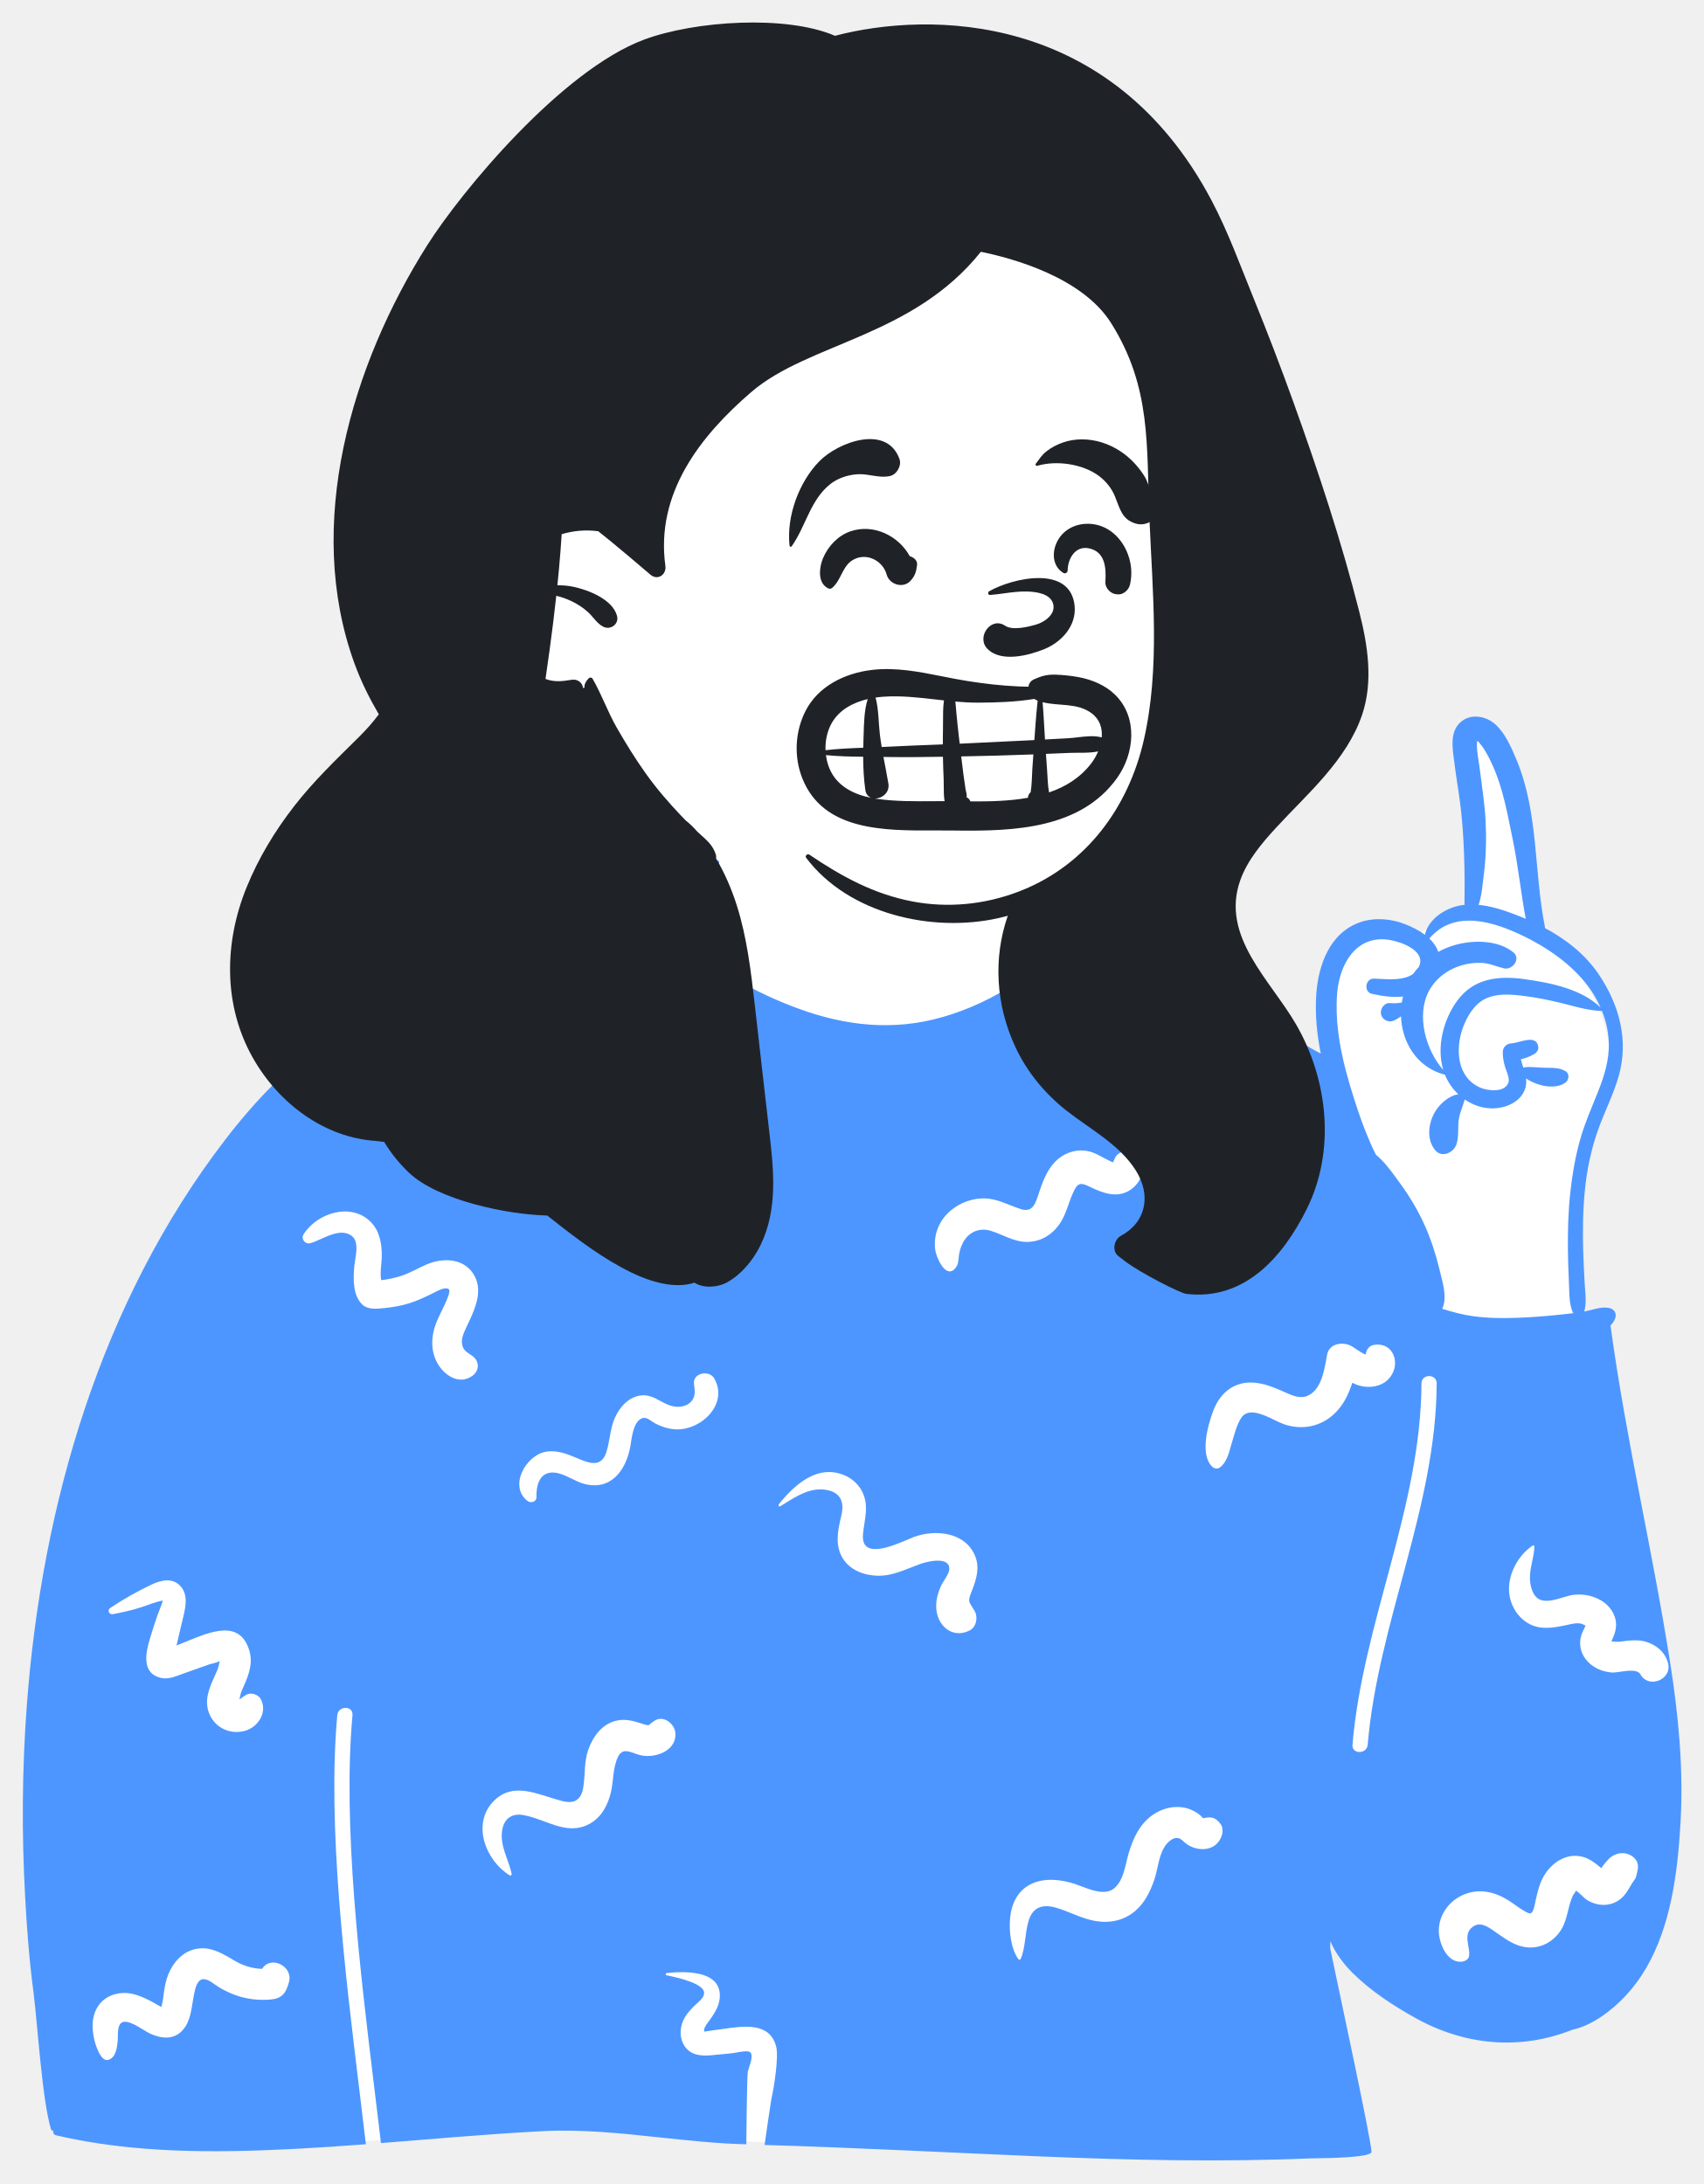
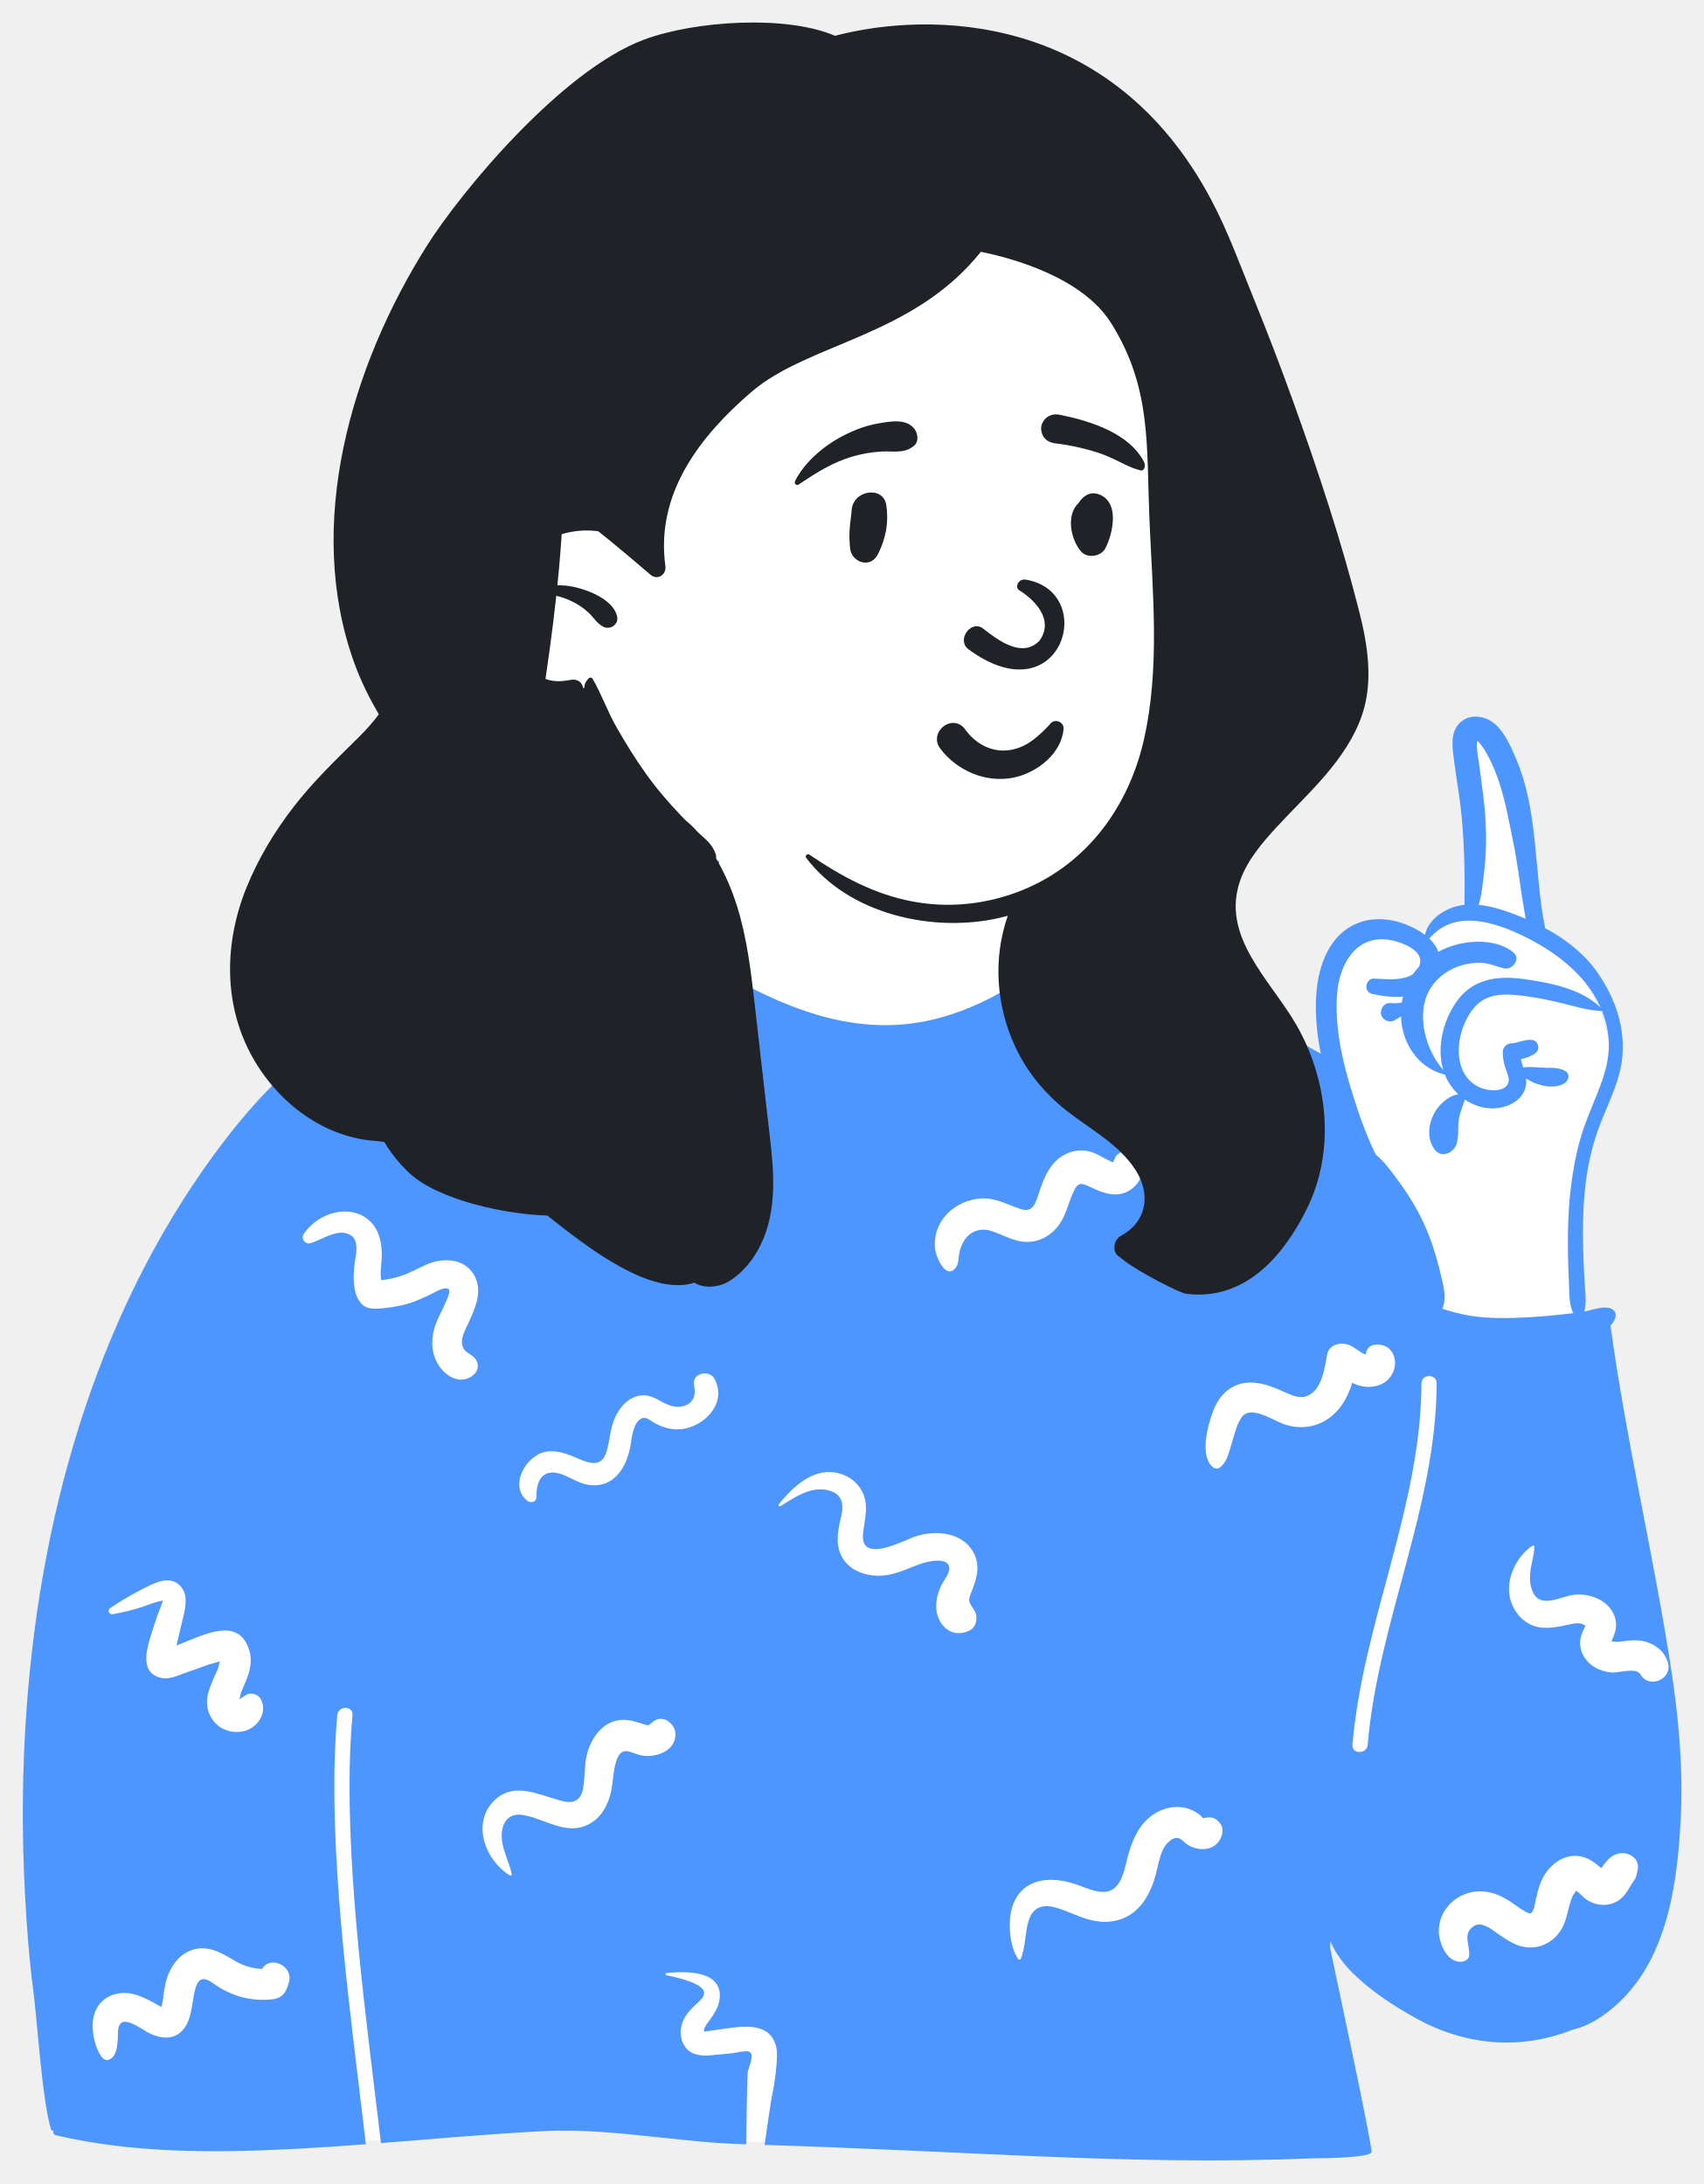
<svg xmlns="http://www.w3.org/2000/svg" viewBox="19 20 896 1149" width="896" height="1149">
  <g>
    <g transform="translate(0 459)">
      <path d="M784.259 98.118C773.942 69.701 781.692 33.723 760.426 10.209C754.136 6.386 750.8 8.513 748.211 15.179C746.648 23.951 742.986 54.154 756.156 54.14C757.813 73.003 756.777 92.003 752.721 110.515C743.001 108.956 735.915 113.951 728.825 117.666C723.538 120.436 718.249 122.494 711.864 120.593C685.505 115.947 677.993 143.627 677.673 166.221C677.286 177.245 676.25 202.943 671.394 213.64C649.416 168.123 603.258 147.4 559.277 137.168C552.383 135.261 546.5 132.655 542.078 128.201C505.022 113.57 522.824 65.634 505.776 38.084C479.092 5.332 447.046 -4.092 406.674 1.521C371.351 5.427 347.34 41.308 349.518 75.177C350.171 82.088 346.023 89.357 343.583 96.469C319.201 125.644 281.262 138.697 248.631 156.326C139.794 209.52 102.076 250.171 59.781 363.361C39.995 405.948 16.316 447.28 8.452 494.183C-0.789 549.453 -0.818 606.031 2.399 661.845C-3.607 662.566 2.929 705.472 8.197 720.335C10.002 725.429 14.327 729.102 19.716 729.017C30.556 734.286 56.007 755.517 67.345 754.813C103.978 752.557 139.586 756.046 174.88 754.242C213.063 752.29 250.878 745.167 289.225 746.091C356.096 747.702 308.22 751.672 377.405 754.813C421.08 756.827 580.418 732.974 623.969 736.868C659.393 744.32 675.554 731.757 670.15 694.75C668.152 680.564 661.772 649.017 682.76 647.677C692.688 648.829 700.906 658.75 708.345 664.547C774.043 713.46 841.16 678.24 846.449 597.83C856.406 530.388 870.367 514.455 840.018 447.107C743.999 196.392 888.663 230.455 790.989 113.023C783.362 119.664 785.301 101.939 784.259 98.118Z" transform="translate(38.98101 -67.00008)" fill="#ffffff" stroke="none" />
      <path d="M774.431 4.041C769.321 -0.538 760.991 -1.819 755.751 3.331C750.762 8.23 751.811 15.953 752.693 22.452C752.746 22.84 752.798 23.225 752.848 23.604L753.285 27.014C754.341 34.945 755.762 42.818 756.581 50.781C757.561 60.401 758.021 69.851 758.221 79.501C758.331 84.591 758.371 89.691 758.271 94.791L758.256 95.66C758.24 96.81 758.247 97.927 758.311 99.031C756.131 99.261 753.981 99.731 751.881 100.472C745.401 102.751 738.952 107.911 737.421 114.791C734.261 112.401 730.561 110.611 727.161 109.261C719.791 106.341 711.011 105.531 703.421 108.161C687.371 113.712 681.311 130.751 680.281 146.331C679.601 156.661 680.611 167.081 682.681 177.302C680.911 176.341 679.141 175.441 677.561 174.511L656.108 161.856C645.131 155.383 634.122 148.92 622.921 142.841C603.971 132.561 583.801 124.331 562.381 124.341C562.381 124.341 544.661 121.311 544.661 121.151C542.341 118.181 540.271 115.031 538.471 111.712C533.751 102.991 532.061 93.351 528.011 84.431C526.541 81.171 522.331 82.751 521.271 85.311C516.961 95.701 520.452 109.031 524.671 118.871C526.771 123.761 529.271 128.371 532.401 132.651C529.091 135.382 525.641 137.931 522.041 140.311C510.251 148.111 497.421 154.141 483.831 158.052C457.841 165.531 432.731 162.761 407.601 153.511C386.181 145.632 364.751 133.661 347.811 119.241C344.981 116.841 342.361 114.261 339.911 111.481L339.836 111.397L339.761 111.321C355.452 101.811 367.761 87.641 366.661 67.661C366.241 60.151 354.441 60.141 354.941 67.661C356.161 85.962 343.571 97.371 328.581 104.921C319.325 104.817 309.364 107.852 300.815 111.281L299.511 111.811C293.611 114.241 287.941 117.231 282.181 119.962L281.254 120.405C280.637 120.702 280.024 121.005 279.411 121.311C263.211 125.931 247.011 130.561 231.061 135.972C206.931 144.151 183.151 154.222 161.951 168.521C140.341 183.091 122.331 201.931 106.511 222.521C41.071 307.701 9.891 414.781 2.061 520.771C-0.399 554.001 -0.619 587.311 1.201 620.581C2.101 637.212 3.351 653.931 5.531 670.462L5.673 671.575C7.796 688.59 10.176 727.908 14.861 743.351C15.031 743.911 15.631 744.041 16.031 743.811C15.771 744.841 16.191 746.081 17.431 746.371C57.645 755.796 100.059 755.673 141.151 753.62L144.231 753.462C156.307 752.828 168.369 751.996 180.426 751.081C179.345 741.759 178.155 731.975 176.926 721.856C169.308 659.179 160.128 583.645 165.387 525.344C165.846 520.249 173.849 520.218 173.387 525.344C168.118 583.749 177.34 659.555 184.964 722.233C185.889 729.829 186.789 737.233 187.638 744.39L188.353 750.47C216.676 748.245 244.975 745.683 273.351 744.201C294.054 743.12 314.759 745.333 335.465 747.547C350.481 749.152 365.497 750.758 380.512 751.106C380.559 748.935 380.837 716.071 381.302 712.935L381.331 712.78C381.437 712.352 381.636 711.753 381.866 711.055C382.805 708.215 384.282 703.744 382.358 702.554C381.093 701.772 377.537 702.422 375.068 702.874C374.235 703.026 373.525 703.156 373.07 703.2L365.789 703.913C364.576 704.031 363.362 704.147 362.149 704.261L361.836 704.289C356.322 704.769 350.816 704.154 347.712 698.891C345.021 694.328 345.639 688.415 348.359 684.032C349.772 681.755 351.675 679.758 353.59 677.903C355.327 676.221 358.17 674.253 358.332 671.583C358.617 666.885 346.002 663.777 340.323 662.558L338.557 662.19C337.83 662.042 338.088 661.056 338.719 660.994C347.671 660.111 365.888 659.391 366.584 672.14C366.87 677.358 364.251 681.566 361.357 685.616L360.82 686.362C360.77 686.429 360.708 686.511 360.638 686.604C359.764 687.761 357.513 690.739 358.572 691.842C358.532 691.8 362.775 691.177 364.518 690.936L366.787 690.639C367.477 690.545 368.186 690.443 368.909 690.34C379.472 688.827 393.087 686.878 396.267 699.9C397.586 705.302 395.08 721.586 393.781 726.821L393.77 726.869C393.472 728.271 390.802 746.578 390.254 750.696L390.159 751.462C435.993 752.798 485.816 755.403 531.601 757.341L535.328 757.497C582.538 759.449 629.804 760.5 677.041 758.531L677.129 758.528C677.505 758.516 678.248 758.506 679.265 758.492C686.811 758.393 709.445 758.095 709.341 755.041C709.122 748.619 692.65 672.118 688.328 651.418L687.751 648.632C687.557 647.689 687.61 646.721 687.662 645.75C687.688 645.275 687.714 644.802 687.711 644.331C690.452 650.701 694.921 656.531 699.551 661.111C709.081 670.531 720.721 678.121 732.391 684.632C758.341 699.121 787.441 701.811 814.961 690.851C820.271 689.671 825.16 687.311 829.721 684.291C839.681 677.701 847.901 668.552 853.881 658.241C866.678 636.217 870.31 608.465 871.788 583.281L871.941 580.561C873.391 553.132 870.821 525.962 866.601 498.871C857.291 439.161 843.141 380.222 835.041 320.321C835.971 319.401 836.741 318.321 837.321 317.031C838.651 314.071 837.021 311.451 833.881 311.041C830.767 310.632 828.03 311.338 825.165 312.078C824.323 312.296 823.469 312.516 822.591 312.712C822.141 312.811 821.691 312.901 821.231 312.972L821.376 312.417C822.285 308.692 821.971 304.779 821.661 300.922C821.57 299.788 821.48 298.659 821.421 297.541C821.131 292.052 820.841 286.561 820.681 281.061C820.381 270.441 820.521 259.802 821.561 249.222C822.621 238.441 824.831 227.831 828.441 217.621C831.821 208.031 836.561 198.951 839.351 189.151C844.751 170.212 839.641 151.601 828.871 135.621C821.782 125.101 811.771 117.281 800.681 111.291C794.621 81.651 797.411 50.632 785.431 22.302C782.761 16.001 779.631 8.691 774.431 4.041ZM764.91 13.002L764.941 12.861C765.321 12.972 765.651 13.212 765.931 13.581C767.211 15.191 768.341 16.701 769.391 18.501C777.259 32.029 780.116 47.249 783.16 62.371L783.711 65.091C786.511 78.761 787.891 92.671 790.471 106.382C788.411 105.501 786.341 104.671 784.261 103.882C778.461 101.701 772.081 99.651 765.702 99.041C767.361 94.001 767.741 88.241 768.381 83.331L768.542 82.047C769.63 73.037 769.817 63.65 769.331 54.601C768.831 45.191 767.301 35.841 766.141 26.501L766.066 25.919C765.937 24.96 765.779 23.971 765.619 22.965C765.093 19.667 764.539 16.198 764.891 13.081C764.897 13.055 764.904 13.028 764.91 13.002ZM760.702 107.341C752.952 107.341 745.631 109.871 739.771 116.761C741.861 118.751 743.531 121.061 744.452 123.771C747.321 122.201 750.361 120.972 753.471 120.101C762.961 117.451 775.941 117.491 783.921 124.001C788.101 127.401 783.511 133.501 779.011 132.451C774.981 131.511 771.481 129.771 767.251 129.571C763.581 129.391 759.981 129.871 756.461 130.931C751.091 132.552 746.211 135.621 742.621 139.851C741.421 141.271 740.371 142.811 739.491 144.472C732.791 157.191 737.841 175.431 747.091 185.901C743.461 173.841 747.081 159.621 754.311 149.632C763.015 137.604 776.034 136.241 789.749 138.118L790.202 138.181C803.471 140.052 819.901 143.321 829.821 153.071C828.831 150.821 827.691 148.641 826.41 146.531C818.891 134.151 806.421 124.491 793.481 117.601C791.311 116.431 789.121 115.351 786.941 114.351C778.651 110.541 769.411 107.341 760.702 107.341ZM691.271 145.621C692.481 130.531 700.961 114.861 718.481 117.431C724.351 118.291 737.381 122.811 734.631 130.731C734.521 131.052 734.401 131.361 734.261 131.651C733.181 132.811 732.181 134.041 731.281 135.341C726.687 138.738 719.112 138.307 713.291 137.976C712.63 137.939 711.991 137.902 711.382 137.873L710.651 137.841C706.101 137.671 705.051 144.861 709.571 145.851C714.821 147.011 720.501 147.901 725.931 147.281C725.671 148.321 725.461 149.371 725.301 150.421C725.051 150.472 724.811 150.521 724.561 150.561C722.751 150.861 720.921 150.851 719.101 150.701C715.911 150.462 713.641 153.991 714.421 156.851C715.271 159.921 718.801 161.222 721.551 159.741C722.702 159.132 723.801 158.451 724.861 157.691C725.341 171.361 733.161 184.382 747.531 188.311C747.671 188.351 747.801 188.341 747.911 188.291C749.461 192.231 751.921 195.802 754.991 198.691C750.571 199.281 746.231 203.021 743.841 206.281C739.351 212.441 737.761 222.071 742.871 228.151C746.361 232.311 752.391 229.472 753.952 225.231C754.858 222.782 754.899 219.985 754.94 217.191C754.97 215.183 754.999 213.176 755.351 211.302C755.991 207.891 757.471 204.731 758.391 201.441C762.901 204.561 768.301 206.341 773.952 206.101C780.311 205.831 787.421 202.712 789.901 196.451C790.741 194.341 790.861 192.331 790.611 190.361C796.351 194.241 805.681 196.481 811.191 192.661C813.291 191.201 813.741 187.791 811.191 186.431C808.428 184.956 805.945 184.803 803.097 184.775L801.091 184.761C799.691 184.746 798.297 184.653 796.905 184.559C794.646 184.407 792.391 184.256 790.121 184.441C789.791 184.472 789.481 184.561 789.202 184.701C788.731 183.241 788.251 181.771 787.911 180.271C790.391 179.722 792.771 178.821 795.051 177.472C796.181 176.791 797.251 175.321 797.081 173.921C796.44 168.618 791.413 169.935 787.076 171.072C785.525 171.478 784.063 171.861 782.921 171.911L782.702 171.925C780.315 172.123 778.439 173.976 778.391 176.431C778.331 179.231 778.861 181.871 779.671 184.552C779.826 185.058 780.039 185.629 780.265 186.236C781.046 188.328 781.99 190.857 781.301 192.701C779.321 197.921 770.531 196.911 766.681 195.261C754.264 189.959 753.343 175.006 757.359 163.802L757.611 163.121C759.871 157.212 763.621 151.052 769.571 148.281C775.069 145.73 781.552 146.055 787.503 146.723L789.021 146.901C796.161 147.761 803.311 149.212 810.291 150.981C816.871 152.641 823.321 154.611 830.131 154.861C830.282 154.871 830.41 154.811 830.511 154.731C832.681 160.081 833.961 165.741 834.151 171.561C834.452 180.722 831.681 189.351 828.321 197.751C824.921 206.251 821.241 214.561 818.831 223.411C816.441 232.141 814.91 241.132 813.931 250.121C812.801 260.391 812.521 270.741 812.651 281.061C812.721 286.561 812.891 292.052 813.171 297.541L813.196 298.089C813.234 298.966 813.257 299.855 813.281 300.75C813.39 304.905 813.502 309.187 815.081 312.972C815.211 313.291 815.391 313.581 815.601 313.841C815.044 313.911 814.486 313.977 813.928 314.041L808.542 314.634C801.067 315.43 793.568 316.016 786.061 316.291C778.291 316.571 770.281 316.501 762.581 315.421C757.001 314.641 751.781 313.171 746.531 311.552C748.978 306.349 747.332 299.8 745.885 294.045C745.751 293.513 745.619 292.988 745.492 292.471L745.012 290.489C743.062 282.553 740.552 274.778 737.181 267.321C733.641 259.491 729.311 252.291 724.241 245.351L723.715 244.626L721.754 241.936C718.77 237.864 715.487 233.627 711.651 230.481C710.531 228.321 709.531 226.071 708.541 223.831C705.291 216.411 702.621 208.712 700.161 201.001C698.631 196.201 697.171 191.321 695.871 186.382C692.401 173.061 690.181 159.321 691.271 145.621ZM349.057 191.831C347.814 184.384 354.309 176.138 362.09 180.33C365.1 181.952 366.101 186.171 364.375 189.048L364.199 189.35C364.018 189.649 363.82 189.936 363.612 190.216L363.62 190.248C364.241 190.906 364.452 192.484 364.562 193.679L364.665 194.922C364.871 197.999 364.109 200.915 362.046 203.3C358.019 207.956 352.591 208.298 346.956 207.788L345.919 207.686C345.689 207.662 345.407 207.605 345.1 207.543C344.428 207.408 343.642 207.249 343.056 207.359C342.92 207.53 342.544 207.93 342.47 208.363C342.126 210.366 342.371 212.337 342.87 214.296C343.15 215.397 343.458 216.494 343.767 217.59C345.11 222.366 346.45 227.129 345.426 232.177C344.284 237.809 340.246 242.583 334.682 244.265C330.651 245.482 326.59 245.063 322.515 244.642C321.404 244.527 320.292 244.412 319.18 244.33C313.829 243.936 309.948 244.949 309.481 251.036C309.313 253.218 309.796 255.441 310.276 257.654C311.014 261.054 311.747 264.432 310.113 267.61C309.775 268.268 309.025 268.413 308.366 268.321C301.694 267.391 298.011 258.332 297.341 252.446C296.599 245.929 298.926 238.811 304.179 234.692C309.265 230.703 315.699 230.714 321.819 231.333L321.991 231.351C322.549 231.412 323.144 231.494 323.756 231.579C327.973 232.164 332.998 232.861 332.093 227.176C331.681 224.589 330.867 222.165 330.056 219.752C328.873 216.228 327.697 212.726 327.793 208.771C327.955 202.084 331.256 195.559 337.969 193.405C340.813 192.493 343.568 192.665 346.409 192.995L348.217 193.216C348.609 193.316 349.002 193.386 349.399 193.434C349.268 192.872 349.163 192.382 349.117 192.157L349.057 191.831ZM561.209 228.85C554.388 227.026 547.21 229.511 542.519 234.661C538.577 238.99 536.535 244.306 534.711 249.74L533.669 252.866C532.153 257.292 530.411 260.805 524.992 259.117C522.93 258.475 520.951 257.692 518.988 256.916C514.337 255.076 509.783 253.274 504.472 253.483C497.606 253.754 490.887 256.707 486.107 261.657C481.217 266.72 478.883 273.774 479.921 280.725L479.989 281.15C480.53 284.352 485.213 295.78 490.177 290.519C492.392 288.173 491.955 285.576 492.481 282.595C492.981 279.755 494.051 276.97 495.804 274.667C498.912 270.585 503.911 268.994 508.798 270.438C515.244 272.343 520.937 276.27 527.881 276.362C535.186 276.46 541.388 272.672 545.417 266.725C548.67 261.924 549.83 256.305 552.119 251.085L552.339 250.587C554.261 246.292 555.571 244.741 559.973 246.795L561.511 247.533C568.102 250.664 575.515 253.531 582.33 249.115C588.661 245.014 591.36 236.772 586.035 230.771C583.097 227.458 576.296 228.022 574.387 232.272C574.052 233.003 573.741 233.744 573.435 234.487C572.852 234.309 572.285 234.093 571.747 233.791C568.175 232.181 565.073 229.884 561.209 228.85ZM183.119 266.009C172.737 255.328 154.72 261.118 147.619 272.448C146.146 274.797 148.579 277.775 151.165 277.061C152.887 276.587 154.807 275.723 156.822 274.818C162.037 272.473 167.888 269.843 172.6 272.921C176.503 275.471 175.548 281.337 174.799 285.939C174.619 287.046 174.451 288.079 174.365 288.976L174.301 289.666C173.74 295.962 173.613 304.576 178.517 309.288C181.339 312.001 185.668 311.634 189.39 311.247L190.574 311.124C194.962 310.683 199.321 309.909 203.524 308.559C207.388 307.319 211.049 305.634 214.679 303.849L215.587 303.401C215.766 303.312 215.992 303.194 216.254 303.057C218.342 301.963 222.732 299.665 224.158 301.429C224.932 302.388 223.214 306.345 222.612 307.733C222.563 307.844 222.522 307.94 222.49 308.015C220.862 311.821 218.792 315.405 217.299 319.279C214.668 326.104 214.448 333.804 218.143 340.317C221.723 346.628 229.48 351.741 236.355 346.893C240.291 344.117 240.28 339.067 236.355 336.289C234.278 334.819 232.184 333.85 231.326 331.384C230.206 328.169 231.647 324.758 233.042 321.782L234.712 318.241C238.412 310.334 242.109 301.24 236.94 293.158C231.602 284.813 220.753 284.681 212.546 288.157C207.862 290.141 203.588 292.802 198.707 294.337C195.33 295.4 191.94 296.11 188.481 296.499C187.989 293.845 188.255 290.988 188.514 288.194C188.662 286.608 188.808 285.041 188.812 283.543C188.83 277.262 187.66 270.681 183.119 266.009ZM685.99 335.693C687.066 329.947 693.632 328.886 698.035 330.793C700.38 331.808 703.437 334.675 706.233 335.599L706.382 335.262C706.642 333.127 708.078 331.037 710.266 330.623C721.378 328.52 725.331 341.527 718.043 348.778C714.16 352.642 708.11 353.37 703.01 351.989C701.671 351.627 700.428 351.091 699.23 350.472C697.354 356.451 694.626 362.1 690.012 366.563C682.707 373.628 672.794 375.558 663.235 372.255C661.936 371.807 660.325 371.025 658.555 370.165C652.387 367.172 644.278 363.236 640.675 369.162C638.18 373.266 637.047 378.282 635.665 382.837L635.552 383.212C634.25 387.598 633.29 392.274 629.498 395.12C628.348 395.983 626.459 395.532 625.522 394.607C619.102 388.274 623.065 373.341 625.997 365.534L626.314 364.706C629.949 355.414 637.604 349.468 647.881 350.442C652.946 350.922 657.455 352.655 662.08 354.676C662.566 354.888 663.07 355.118 663.587 355.354C667.166 356.984 671.404 358.916 675.156 357.541C682.021 355.025 684.058 346.293 685.337 339.309L685.99 335.693ZM363.661 348.19C361.048 343.589 352.276 345.235 353.003 351.076L353.235 352.894C353.533 355.382 353.598 357.72 351.879 359.933C349.793 362.619 346.222 363.431 342.981 363.02C340.12 362.658 337.692 361.341 335.285 360.036C331.918 358.211 328.595 356.409 324.191 357.275C318.061 358.481 313.828 363.497 311.377 368.966C308.782 374.758 308.837 381.037 306.904 387.001C304.678 393.86 299.931 393.544 294.003 391.144L292.727 390.62C292.389 390.479 292.051 390.338 291.713 390.197C286.375 387.963 280.989 385.71 275.047 386.769C264.552 388.642 255.514 404.779 265.347 412.571C267.122 413.977 270.224 413.243 270.149 410.583L270.139 410.079C270.089 405.239 271.31 398.992 276.858 397.851C280.72 397.057 284.913 399.098 288.883 401.032C290.959 402.043 292.975 403.024 294.851 403.555C309 407.557 317.06 396.908 319.463 384.313L319.55 383.831C320.318 379.422 320.924 371.264 325.535 369.2C327.379 368.374 329.316 369.692 331.037 370.863C331.61 371.253 332.158 371.627 332.672 371.899C335.865 373.593 339.291 374.669 342.903 374.944C356.265 375.963 371.448 361.91 363.661 348.19ZM743.625 350.815C743.649 345.667 735.649 345.661 735.625 350.815C735.33 416.036 704.818 476.322 699.337 540.895C698.903 546.025 706.905 545.996 707.337 540.895C712.82 476.303 743.33 416.141 743.625 350.815ZM397.628 414.395C406.028 403.897 418.32 392.925 432.634 399.349C437.882 401.704 441.829 406.424 443.017 412.08C443.922 416.393 443.269 420.549 442.61 424.747C442.339 426.478 442.066 428.215 441.901 429.974C440.631 443.474 456.738 436.633 465.329 432.985C466.471 432.5 467.481 432.071 468.299 431.754L468.708 431.599C479.903 427.474 495.573 428.983 500.799 441.44C503.415 447.677 501.561 453.795 499.232 459.737L498.686 461.126C497.169 465.079 497.571 465.706 499.181 468.219C499.58 468.841 500.052 469.578 500.588 470.509C502.506 473.841 501.558 479.026 497.881 480.834C488.422 485.482 480.428 477.7 480.381 468.119C480.362 464.277 481.417 460.643 483.002 457.183C483.401 456.312 484.01 455.353 484.645 454.353C485.938 452.318 487.338 450.113 487.289 448.141C487.131 441.705 475.704 444.531 472.572 445.612L471.988 445.816C470.302 446.415 468.638 447.072 466.976 447.729C461.371 449.943 455.806 452.141 449.584 451.994C442.591 451.828 435.124 449.117 431.297 442.913C427.243 436.343 428.491 429.03 430.119 421.965L430.568 420.035C432.1 413.174 430.194 408.14 422.5 406.813C414.358 405.41 407.036 410.015 400.406 414.186C400.115 414.369 399.826 414.551 399.538 414.732L398.423 415.427C397.74 415.849 397.195 414.937 397.628 414.395ZM795.012 436.642C795.024 436.198 794.478 435.858 794.095 436.116C785.198 442.097 779.246 454.585 782.589 465.224C784.212 470.39 787.664 474.921 792.51 477.429C798.535 480.545 805.188 479.359 811.518 478.026L814.207 477.451C816.102 477.052 817.972 476.76 819.901 477.292C820.563 477.475 821.331 478.052 821.96 478.176C821.7 478.618 821.424 479.385 821.284 479.669L820.825 480.592C820.365 481.527 819.916 482.499 819.634 483.482C818.688 486.777 818.922 490.315 820.454 493.39C823.308 499.118 829.294 502.347 835.526 502.895C836.677 502.997 838.371 502.755 840.227 502.49C844.354 501.899 849.28 501.195 850.806 503.912C855.196 511.73 867.697 506.472 865.267 497.815C863.624 491.962 858.963 488.18 853.188 486.597C850.111 485.754 846.926 485.868 843.797 486.213C842.571 486.348 841.349 486.538 840.122 486.668L839.207 486.753C839.291 486.743 838.742 486.724 838.019 486.699C837.189 486.67 836.131 486.632 835.54 486.593L835.778 485.952C835.813 485.861 835.845 485.782 835.874 485.721C837.118 483.06 838.04 480.409 837.965 477.436C837.828 472.075 834.358 467.398 829.799 464.817C825.596 462.436 820.591 461.486 815.813 462.017C814.029 462.216 811.989 462.827 809.872 463.461C805.755 464.694 801.342 466.017 797.932 464.569C794.041 462.917 792.72 457.156 792.66 453.381C792.612 450.383 793.225 447.467 793.838 444.55C794.387 441.935 794.937 439.319 795.012 436.642ZM67.63 456.676C72.642 454.286 78.812 452.806 83.024 457.576C86.748 461.796 85.816 467.521 84.617 472.662L83.286 478.241C82.637 480.944 81.981 483.644 81.381 486.36C81.211 487.127 81.01 487.91 80.807 488.702C82.479 488.059 84.223 487.339 86.007 486.602C99.065 481.212 114.256 474.94 119.151 491.442C121.093 497.993 118.886 503.935 116.34 509.774L114.972 512.882C114.6 513.732 114.314 515.65 113.89 516.898C114.09 516.849 114.287 516.8 114.475 516.751C114.508 516.587 115.874 515.698 116.668 515.179L117.345 514.729C119.866 513.126 123.832 514.381 125.188 516.947C128.826 523.83 123.741 531.743 116.714 533.624C109.32 535.604 101.647 532.294 98.401 525.319C94.965 517.936 98.013 511.189 101.033 504.503C101.344 503.816 101.654 503.13 101.956 502.445L102.273 501.72C102.84 500.407 103.102 499.114 103.37 497.797L103.577 496.804C102.285 497.772 99.399 498.157 97.841 498.709L84.763 503.344L84.024 503.611C83.679 503.738 83.332 503.869 82.983 504C79.704 505.231 76.248 506.529 72.765 505.763C62.377 503.475 64.564 492.658 66.815 485.226L67.354 483.453C68.436 479.908 69.553 476.366 70.793 472.874C71.416 471.12 72.15 469.409 72.782 467.661C73.127 466.809 73.42 465.941 73.661 465.055C69.81 465.666 65.966 467.389 62.273 468.575C57.359 470.155 52.429 471.246 47.364 472.22C45.364 472.603 44.293 470.11 45.992 468.964C52.898 464.3 60.102 460.265 67.63 456.676ZM331.863 528.515C336.783 524.895 343.02 529.867 343.248 535.048C343.641 543.946 333.265 547.819 325.88 546.628C324.445 546.397 323.038 545.891 321.693 545.408C318.145 544.133 315.025 543.012 312.94 547.482C310.311 553.116 310.7 559.851 309.328 565.824C307.805 572.46 304.436 578.938 298.322 582.388C289.987 587.088 282.152 584.178 274.232 581.236C270.522 579.858 266.793 578.473 262.986 577.86C257.312 576.948 253.336 579.656 252.203 585.378C251.105 590.921 252.943 596.086 254.776 601.235C255.673 603.756 256.569 606.274 257.119 608.83C257.244 609.406 256.636 609.962 256.086 609.624C243.499 601.887 235.977 582.763 247.476 570.722C255.946 561.851 266.437 565.19 276.487 568.388C279.065 569.208 281.615 570.02 284.094 570.613L284.406 570.685C290.51 572.041 293.761 569.571 294.791 563.245C295.877 556.573 295.117 549.934 297.432 543.427C299.916 536.444 304.754 529.866 312.379 528.192C316.81 527.221 320.802 528.281 324.953 529.598L326.535 530.106C327.439 530.394 328.292 530.634 329.208 530.637L329.522 530.298C330.288 529.684 331.069 529.091 331.863 528.515ZM615.785 575.725C608.904 572.112 600.421 573.486 594.222 577.864C587.271 582.773 583.86 590.314 581.54 598.284C579.852 604.087 579.043 612.089 574.192 616.291C569.575 620.289 562.406 617.548 556.687 615.362C555.411 614.874 554.208 614.414 553.121 614.062C545.91 611.731 537.245 610.776 530.209 614.225C523.314 617.606 519.991 624.501 519.279 631.888C518.614 638.782 519.602 647.861 523.535 653.63C523.922 654.198 524.661 654.052 524.906 653.45C527.491 647.085 526.993 639.803 529.092 633.216C531.333 626.185 536.585 624.697 543.253 626.589C550.208 628.561 556.577 632.253 563.73 633.567C571.356 634.968 578.907 633.524 584.919 628.484C589.977 624.244 593.04 618.068 595.11 611.915C597.127 605.916 597.456 597.885 601.752 592.905C602.836 591.648 604.725 590.13 606.479 589.969C608.327 589.799 609.339 590.724 610.522 591.806C611.006 592.249 611.52 592.719 612.132 593.15C617.685 597.068 626.549 597.147 629.949 590.255C631.062 587.998 631.614 584.794 629.949 582.585C627.03 578.714 624.633 578.746 620.781 579.583C620.658 579.48 620.521 579.347 620.368 579.167L620.25 579.024C619.231 577.733 617.252 576.496 615.785 575.725ZM834.657 600.485C837.912 597.558 842.858 596.999 846.5 599.597C848.798 601.236 849.764 603.388 849.432 606.122L849.392 606.417L849.003 608.224C848.751 609.361 848.444 610.636 848.257 610.979C847.746 611.913 847.047 612.753 846.487 613.661C844.938 616.172 843.606 618.804 841.514 620.936C836.263 626.294 828.255 626.324 822.265 622.282C821.062 621.471 818.571 618.573 816.64 617.567C816.931 617.914 816.511 618.473 816.013 619.137C815.694 619.562 815.342 620.03 815.125 620.513C812.577 626.174 812.529 632.409 809.27 637.921C805.665 644.02 799.051 647.976 791.887 647.548C786.224 647.209 781.618 644.365 777.146 641.258L774.393 639.326L774.099 639.12C770.326 636.477 766.044 633.477 761.907 637.254C759.071 639.844 759.664 643.248 760.256 646.643C760.58 648.504 760.903 650.362 760.662 652.08C760.405 653.909 758.362 654.886 756.775 655.04C748.852 655.806 744.642 644.835 744.739 638.548C744.87 630.018 750.45 622.699 758.239 619.598C766.107 616.464 774.068 618.26 781.074 622.608C784.06 624.461 786.795 626.702 789.842 628.46C791.178 629.231 792.528 629.895 793.123 629.559C794.742 628.644 795.231 624.9 795.606 623.053L795.686 622.688C796.618 618.725 797.418 614.93 799.287 611.255C803.228 603.507 811.431 597.464 820.457 599.89C823.921 600.819 826.734 602.904 829.426 605.179L829.604 605.327C829.666 605.377 829.73 605.428 829.796 605.48L830.209 605.8C831.526 603.807 833.56 601.538 834.463 600.667L834.657 600.485ZM111.406 654.519L109.618 653.458C103.762 650.002 97.73 646.815 90.636 648.415C83.878 649.938 79.084 655.425 76.565 661.608C75.375 664.529 74.754 667.475 74.295 670.587C74.037 672.329 73.863 674.086 73.557 675.821L73.454 676.359C73.316 677.049 73.104 678.012 72.911 678.846C71.067 678.034 69.21 676.747 67.701 675.983L66.484 675.371C63.627 673.949 60.656 672.596 57.544 671.938C50.802 670.513 43.323 672.574 39.469 678.614C36.172 683.778 36.24 689.867 37.501 695.655L37.591 696.058C38.138 698.46 40.965 708.079 45.077 706.676C49.076 705.311 49.61 699.995 49.913 696.453L49.935 696.115C49.957 695.684 49.962 695.175 49.967 694.622C49.993 691.751 50.031 687.668 52.567 686.818C55.317 685.897 59.916 688.71 63.485 690.893C64.821 691.709 66.012 692.438 66.908 692.849C72.793 695.551 79.258 696.349 84.047 691.091C88.34 686.377 88.703 679.477 89.814 673.499L90.101 671.993C90.69 668.955 91.831 664.102 95.193 664.225C97.94 664.327 100.956 667.173 103.22 668.524C105.719 670.016 108.314 671.259 111.026 672.319C117.355 674.793 124.392 675.583 131.125 674.853C135.026 674.431 137.566 672.568 138.945 668.9C139.412 667.823 139.768 666.712 140.014 665.563C142.2 657.35 130.256 651.487 125.852 658.835C120.771 658.642 116.041 657.274 111.406 654.519Z" transform="translate(30.9999 -61.99936)" fill="#4D96FF" fill-rule="evenodd" stroke="none" />
    </g>
    <g transform="translate(225 0)">
      <g>
        <g>
          <path d="M395.901 175.053C392.111 112.851 371.927 42.331 312.523 11.79C181.564 -40.767 9.38 91.588 0.264 226.8C-2.914 273.085 22.784 323.66 69.745 336.527C80.186 350.36 95.976 358.809 111.561 366.141C297.188 462.448 417.095 384.16 395.901 175.053L395.901 175.053Z" transform="translate(36 94.99951)" fill="#ffffff" stroke="none" />
          <path d="M559.189 199.517C552.629 181.297 545.699 163.217 538.409 145.277C531.309 127.817 524.896 109.98 516.079 93.347C463.419 -5.993 367.659 -5.993 318.159 6.987C292.489 -4.073 244.408 -0.953 217.679 9.027C174.407 25.184 121.658 88.742 103.623 117.298C63.804 180.347 38.954 264.264 65.404 337.12C68.861 346.642 73.27 355.461 78.234 363.96C75.107 368.198 71.508 372.212 67.521 376.156C55.673 387.878 43.825 399.214 33.59 412.435C23.419 425.574 14.987 439.546 8.71 454.951C-3.126 484.003 -3.696 516.899 11.952 544.62C25.566 568.74 49.683 586.701 76.854 588.414C78.249 588.608 79.646 588.786 81.049 588.927C84.649 594.857 89.039 600.317 94.049 605.077C109.399 619.677 145.989 627.167 166.859 627.647C167.929 628.507 169.009 629.367 170.089 630.217C182.859 640.267 196.259 650.407 210.919 657.557C220.849 662.407 233.869 666.457 244.229 662.957C248.929 666.097 256.639 665.437 261.299 662.867C268.959 658.647 275.189 651.047 278.979 643.267C288.169 624.377 285.959 603.707 283.599 583.527C280.999 561.237 278.499 538.937 275.959 516.647C273.969 499.217 271.889 481.497 266.589 464.707C263.849 456.007 260.259 447.647 255.619 439.787C255.739 439.127 255.719 438.467 255.529 437.847C254.009 432.907 250.869 430.317 247.149 426.957C246.669 426.527 246.189 426.087 245.719 425.637C243.859 423.517 241.869 421.547 239.739 419.877C238.919 419.047 238.109 418.207 237.299 417.367C230.569 410.317 224.209 402.907 218.559 394.967C213.079 387.267 208.129 379.227 203.419 371.037C198.629 362.707 195.459 353.517 190.679 345.247C190.269 344.537 189.229 344.397 188.649 344.987C187.169 346.517 186.219 348.217 186.399 350.007L185.659 350.117C185.379 347.417 182.889 345.217 179.509 345.807C174.449 346.687 170.289 347.017 165.909 345.337C166.679 340.227 167.389 335.107 168.089 329.977C169.369 320.537 170.559 311.067 171.579 301.597C174.049 302.187 176.499 303.037 178.899 304.117C182.319 305.647 185.549 307.707 188.309 310.237C191.029 312.737 192.909 316.107 196.229 317.847C200.049 319.837 204.659 316.547 203.539 312.227C201.269 303.497 188.419 298.497 180.469 296.847C177.739 296.277 174.949 296.037 172.159 296.097C172.789 290.017 173.349 283.937 173.809 277.847C174.029 274.967 174.229 272.087 174.419 269.197C180.599 267.327 187.219 266.767 193.649 267.647C195.769 269.337 197.889 271.007 199.939 272.697C206.449 278.077 212.929 283.487 219.329 288.997C219.909 289.487 220.479 289.977 221.059 290.477C224.859 293.747 229.599 290.507 228.959 285.877C223.739 247.937 246.979 217.757 274.189 194.377C304.309 168.487 359.069 165.472 394.889 120.627C411.386 123.985 448.219 133.957 463.419 158.177C484.699 192.117 481.919 222.527 483.539 261.027C485.159 299.557 489.279 339.747 480.529 377.737C472.459 412.767 450.609 442.697 416.709 456.457C415.869 456.797 415.019 457.127 414.169 457.447C396.639 464.057 377.509 465.927 359.069 462.447C338.659 458.587 321.619 449.247 304.639 437.757C303.659 437.107 302.229 438.447 302.969 439.427C325.349 469.087 369.309 478.997 404.179 471.167C405.809 470.797 407.429 470.397 409.039 469.957C401.239 492.387 402.809 517.007 412.969 538.847C419.079 551.987 428.399 563.357 439.749 572.327C452.259 582.207 467.779 590.187 476.459 604.057C484.409 616.767 482.049 631.047 468.439 638.387C465.009 640.247 463.689 646.257 467.089 648.897C468.389 649.897 469.689 650.917 471.019 651.917C478.639 657.667 499.569 668.467 502.959 668.867C533.059 672.437 553.299 650.337 566.269 624.267C581.499 593.667 577.539 556.377 560.759 527.237C547.299 503.857 520.789 480.817 531.329 451.227C535.089 440.657 542.779 431.647 550.249 423.507C558.769 414.237 567.929 405.557 576.099 395.957C584.219 386.427 591.419 376.057 595.439 364.097C601.309 346.617 598.389 327.717 593.979 310.267C584.529 272.807 572.259 235.847 559.189 199.517Z" transform="translate(-84.99982 31.84301)" fill="#1f2328" stroke="none" />
        </g>
      </g>
      <g transform="translate(159 186)">
        <g>
-           <path d="M15.925 11.675C25.747 1.653 51.359 -8.045 58.078 10.462C59.358 13.987 56.633 18.74 52.963 19.471C49.647 20.131 46.537 19.632 43.413 19.131C40.875 18.724 38.327 18.316 35.651 18.526C30.818 18.907 25.777 20.522 21.913 23.516C11.211 31.808 8.857 45.833 1.4 56.387C1.037 56.901 0.332 56.685 0.265 56.079C-1.433 40.714 5.167 22.651 15.925 11.675ZM164.471 1.746C157.919 -0.296 150.538 -0.493 144.02 1.809C140.872 2.921 138.005 4.402 135.378 6.452C132.79 8.472 131.676 10.527 129.743 13.031C129.356 13.533 129.994 14.225 130.537 14.064C140.738 11.048 154.631 13.087 163.104 19.487C166.689 22.196 169.646 25.884 171.372 30.052C173.985 36.362 174.902 42.307 182.45 44.491C185.823 45.468 189.549 44.408 192.02 41.962L192.635 41.352L192.843 41.141C197.439 36.335 195.245 29.58 190.11 26.616C189.161 24.841 188.283 21.86 187.448 20.417C185.876 17.694 183.916 15.136 181.798 12.818C177.13 7.712 171.071 3.804 164.471 1.746ZM156.036 44.581C172.692 43.801 183.053 61.987 179.223 76.888C178.561 79.46 175.685 81.984 172.909 81.695L172.209 81.63C171.854 81.596 171.497 81.551 171.169 81.46C168.533 80.731 166.17 77.989 166.362 75.147L166.413 74.318C166.801 67.279 166.038 59.169 157.673 57.465C150.578 56.019 146.617 62.847 146.533 69.133C146.517 70.249 145.263 71.028 144.276 70.428C139.147 67.308 138.259 61.099 140.218 55.752C142.701 48.977 148.915 44.914 156.036 44.581ZM63.5 61.615C57.631 50.899 44.554 44.438 32.433 48.482C25.827 50.685 20.593 56.28 17.9 62.571C15.847 67.365 14.812 75.741 20.571 78.524C21.335 78.893 22.099 78.804 22.736 78.245C28.158 73.489 27.934 65.325 35.664 62.627C42.281 60.317 49.545 64.671 51.335 71.27L51.401 71.501C52.977 76.606 60.078 78.726 63.87 74.579C66.294 71.928 66.916 69.724 67.329 66.228C67.615 63.798 65.559 62.211 63.5 61.615ZM150.214 87.968C148.264 65.883 117.473 73.066 105.201 80.094C104.352 80.58 104.675 82.096 105.722 82.016C108.163 81.83 110.587 81.501 113.011 81.173C117.151 80.612 121.287 80.052 125.495 80.202C129.964 80.364 137.1 81.276 138.777 86.268C140.672 91.911 134.562 96.222 129.979 97.569L129.713 97.647C125.466 98.876 117.455 100.78 113.649 98.196C106.243 93.166 98.338 104.175 104.298 110.315C111.459 117.692 126.126 113.85 134.401 110.448L134.732 110.309C143.555 106.552 151.11 98.131 150.214 87.968ZM43.346 121.477C56.008 119.94 68.382 122.402 80.738 124.859C85.111 125.729 89.482 126.598 93.863 127.29C102.711 128.686 111.57 129.728 120.523 130.116C122.324 130.194 124.127 130.24 125.929 130.277C126.096 128.691 126.984 127.234 128.908 126.361C132.852 124.574 136.008 123.768 140.338 123.94C144.301 124.097 148.278 124.504 152.181 125.218C159.268 126.518 166.386 129.466 171.57 134.589C183.567 146.442 181.741 165.481 172.471 178.391C153.319 205.069 118.364 206.307 88.426 205.959L85.663 205.923C82.615 205.879 79.421 205.891 76.133 205.904L76.121 205.904C50.006 206.004 18.018 206.126 7.02 178.584C2.466 167.179 3.098 153.96 8.674 143.021C15.325 129.974 29.325 123.179 43.346 121.477ZM81.479 137.485L78.069 137.102C77.789 137.07 77.509 137.038 77.23 137.006C68.037 135.957 58.849 134.909 49.655 135.539C48.284 135.634 46.892 135.783 45.497 135.988C47.171 142.03 47.031 149.126 47.73 155.107C48.001 157.42 48.342 159.714 48.72 161.999L50.363 161.922C60.529 161.371 70.704 161.032 80.877 160.628C80.876 158.718 80.886 156.807 80.917 154.895L80.954 152.983C80.988 151.554 80.985 150.072 80.982 148.563C80.975 144.913 80.967 141.102 81.479 137.485ZM99.127 138.664C108.873 138.652 119.127 138.311 129.049 136.71C129.463 137.009 129.9 137.27 130.361 137.459L130.753 137.601C130.23 142.195 129.86 146.809 129.523 151.424L129.029 158.345L127.265 158.439C114.764 159.074 102.261 159.687 89.757 160.254L89.331 156.653C88.854 152.537 88.415 148.417 88.031 144.292C87.841 142.25 87.709 140.155 87.456 138.085C91.344 138.43 95.235 138.669 99.127 138.664ZM22.36 149.574C26.3 142.485 33.632 138.61 41.38 136.776C39.486 142.644 39.396 149.948 39.215 155.765L39.113 158.814C39.077 160.004 39.049 161.196 39.027 162.39C32.398 162.629 25.737 162.918 19.19 163.68C18.992 158.767 20.021 153.781 22.36 149.574ZM133.358 138.428C133.904 144.953 134.207 151.505 134.609 158.042L142.85 157.602C144.224 157.527 145.597 157.45 146.97 157.371C148.454 157.286 150.056 157.099 151.708 156.906C156.003 156.406 160.64 155.865 164.453 156.955C164.856 152.155 163.484 147.479 159.152 144.255C151.547 138.591 141.864 140.608 133.358 138.428ZM162.585 164.278C159.359 165.039 155.772 165.031 152.353 165.023C150.839 165.02 149.358 165.017 147.956 165.08C143.678 165.275 139.399 165.444 135.121 165.617C135.322 168.538 135.519 171.457 135.733 174.376C136.008 178.148 136.034 182.135 136.756 185.891C145.366 182.953 153.08 178.241 158.868 170.706C160.31 168.829 161.601 166.626 162.585 164.278ZM128.251 165.905L128.495 165.895C128.318 168.393 128.136 170.89 127.967 173.389C127.697 177.412 127.761 181.732 127.061 185.787C126.359 186.373 125.83 187.229 125.649 188.501L125.629 188.717C115.677 190.492 105.17 190.681 95.407 190.604C95.298 190.367 95.188 190.129 95.036 189.893C94.6 189.21 94.014 188.74 93.369 188.448L93.43 188.028C93.544 187.307 93.305 186.307 93.089 185.404C92.987 184.979 92.891 184.576 92.839 184.233C92.455 181.703 92.085 179.17 91.741 176.635C91.302 173.412 90.918 170.182 90.542 166.953C103.117 166.73 115.683 166.39 128.251 165.905ZM21.247 173.269C20.332 171.062 19.72 168.691 19.406 166.269C25.867 166.917 32.448 167.056 38.985 167.117C39.007 172.956 39.299 178.802 40.112 184.552C40.439 186.865 41.731 188.215 43.358 188.777C33.979 186.944 25.114 182.593 21.247 173.269ZM80.938 167.124C71.879 167.278 62.816 167.397 53.759 167.286L49.648 167.223C50.516 171.881 51.461 176.523 52.246 181.212C53.066 186.099 48.764 189.206 45.041 189.081C45.459 189.149 45.876 189.22 46.294 189.279C55.965 190.647 65.943 190.576 75.817 190.505C77.82 190.491 79.818 190.477 81.809 190.475C81.353 187.814 81.357 184.909 81.36 182.337L81.36 182.337C81.361 181.325 81.363 180.365 81.336 179.491L81.318 179.012C81.137 175.047 81.01 171.086 80.938 167.124Z" transform="translate(50.00019 64.99949)" fill="#1f2328" fill-rule="evenodd" stroke="none" />
+           <path d="M140.63 0.473L139.193 0.179C137.503 -0.159 135.804 -0.016 134.311 0.591C132.847 1.187 131.572 2.224 130.68 3.721C129.495 5.714 129.337 7.386 129.887 9.595C130.311 11.302 131.242 12.586 132.46 13.514C133.744 14.491 135.37 15.061 137.06 15.259C144.854 16.175 152.53 17.89 159.992 20.323C163.488 21.464 166.788 23.01 170.058 24.613L172.877 26.002C175.477 27.273 178.163 28.499 181.557 29.389C181.824 29.458 182.087 29.524 182.349 29.587C183.29 29.291 183.45 28.933 183.649 28.673L183.73 28.572C183.972 28.268 184.271 27.802 183.988 25.631C176.583 10.271 156.267 3.742 140.63 0.473ZM43.588 4.83L45.465 4.502C51.273 3.497 58.494 2.532 62.603 7.201C64.782 9.677 65.532 14.279 62.603 16.649C58.767 19.754 54.63 19.651 50.218 19.542C48.704 19.504 47.158 19.466 45.581 19.556C40.493 19.848 35.603 20.69 30.702 22.091C19.95 25.164 11.189 30.774 2.006 36.934C0.801 37.742 -0.429 36.201 0.146 35.074C5.447 24.691 15.72 16.162 26.01 10.963C31.502 8.188 37.512 5.886 43.588 4.83ZM29.963 50.146C30.798 39.79 46.57 37.438 48.139 47.686C49.544 56.866 47.89 65.299 43.755 73.564C39.804 81.46 29.874 77.776 29.123 70.586C28.381 63.484 28.907 59.248 29.443 54.933C29.634 53.392 29.827 51.841 29.963 50.146ZM159.205 41.826C155.401 40.715 152.226 42.681 150.027 45.561C149.773 45.893 149.566 46.222 149.38 46.548C142.515 52.856 145.101 65.645 150.501 72.049C153.814 75.976 161.145 74.845 163.413 70.385C167.587 62.172 171.09 45.299 159.205 41.826ZM128.748 119.039C136.872 107.66 125.366 96.957 117.814 92.367C115.836 90.947 117.406 86.243 121.634 86.97C160.031 93.567 140.136 159.708 91.112 123.413C85.275 118.704 92.343 108.334 98.634 112.366C98.953 112.611 99.288 112.869 99.636 113.139C106.704 118.603 119.636 128.601 128.748 119.039ZM93.587 188.926C86.864 186.184 80.866 181.61 76.481 175.766C74.957 173.735 74.561 171.589 74.881 169.627C75.241 167.421 76.546 165.422 78.326 164.08C80.112 162.735 82.345 162.072 84.504 162.41C86.381 162.704 88.248 163.731 89.727 165.862L90.035 166.288C92.642 169.815 96.04 172.708 99.91 174.574C103.641 176.372 107.814 177.211 112.132 176.723C120.356 175.794 126.024 171.346 132.049 165.306C132.796 164.544 133.543 163.757 134.294 162.958C134.768 162.234 135.426 161.768 136.157 161.524C136.968 161.253 137.886 161.268 138.726 161.562C139.537 161.845 140.262 162.381 140.747 163.094C141.209 163.772 141.471 164.61 141.386 165.574C140.835 171.833 137.562 177.419 132.914 181.805C127.752 186.677 120.909 190.047 114.466 191.229C107.368 192.531 100.136 191.598 93.587 188.926Z" transform="translate(53.00005 52.00027)" fill="#1f2328" fill-rule="evenodd" stroke="none" />
        </g>
      </g>
      <g transform="translate(123 338)" />
      <g transform="translate(47 241)" />
    </g>
  </g>
</svg>
